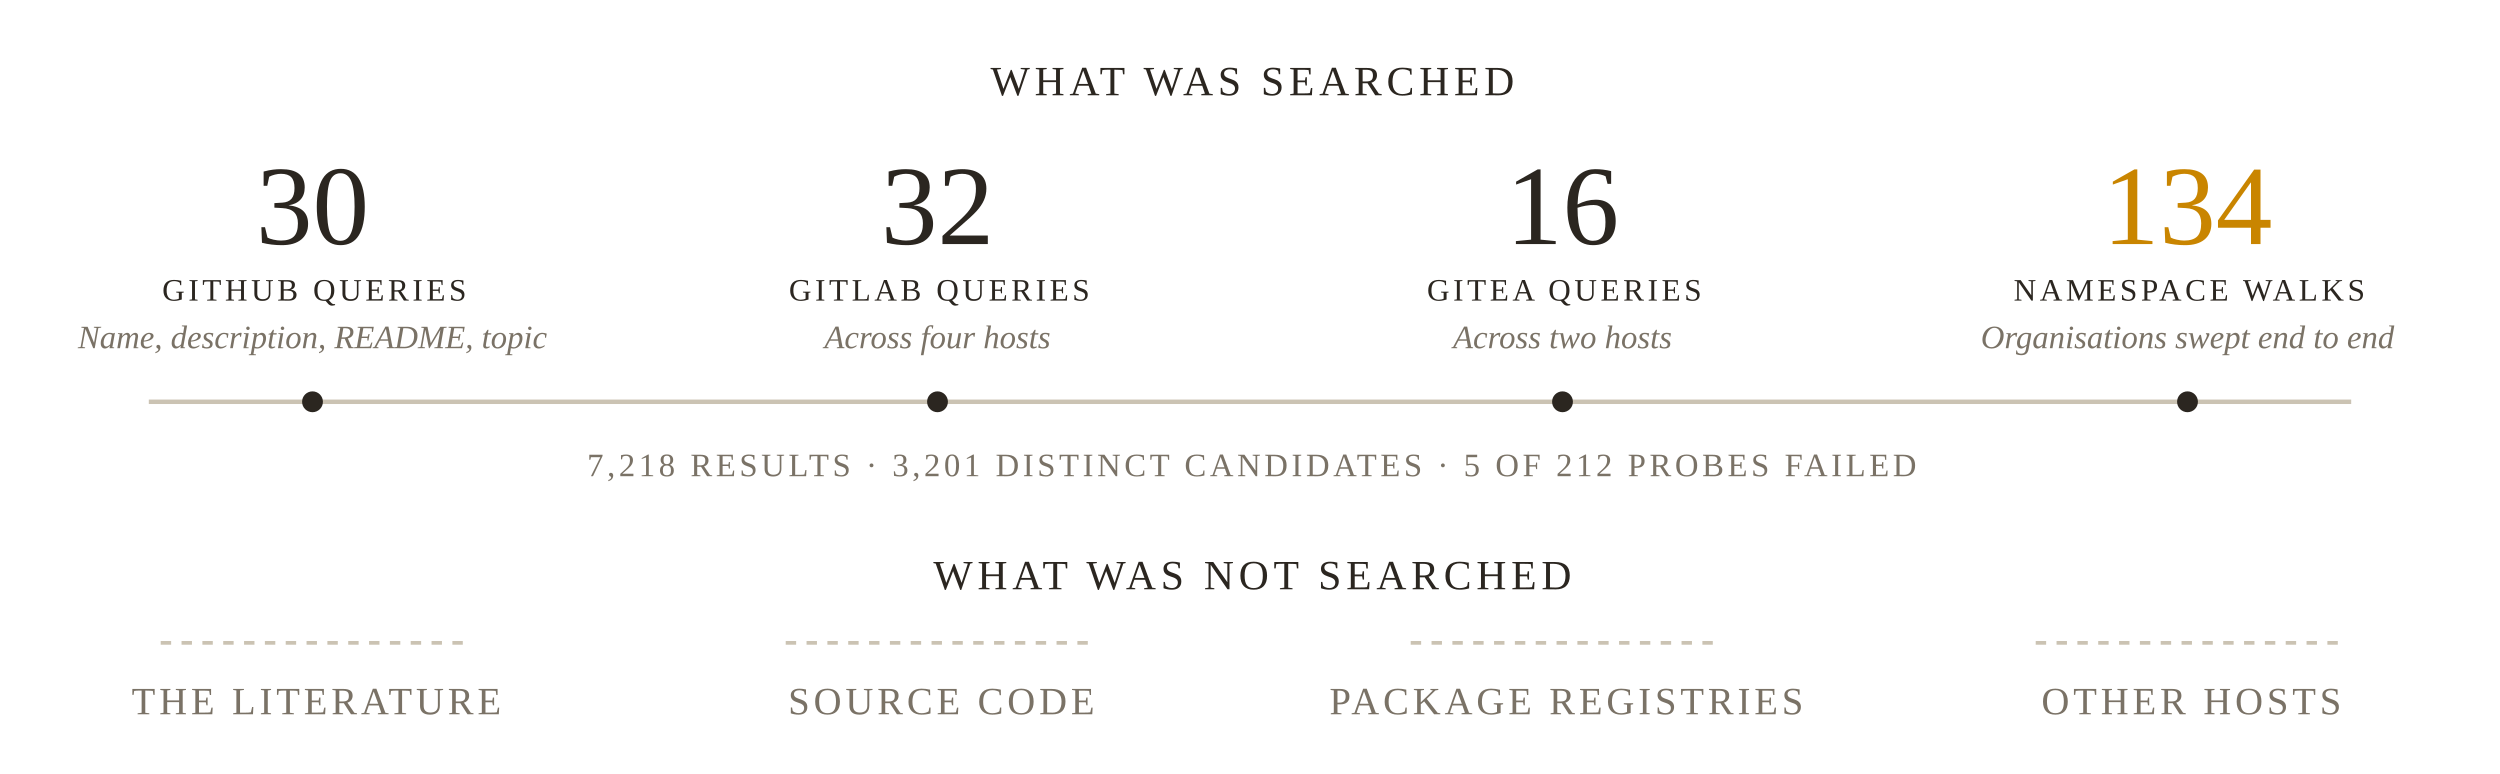
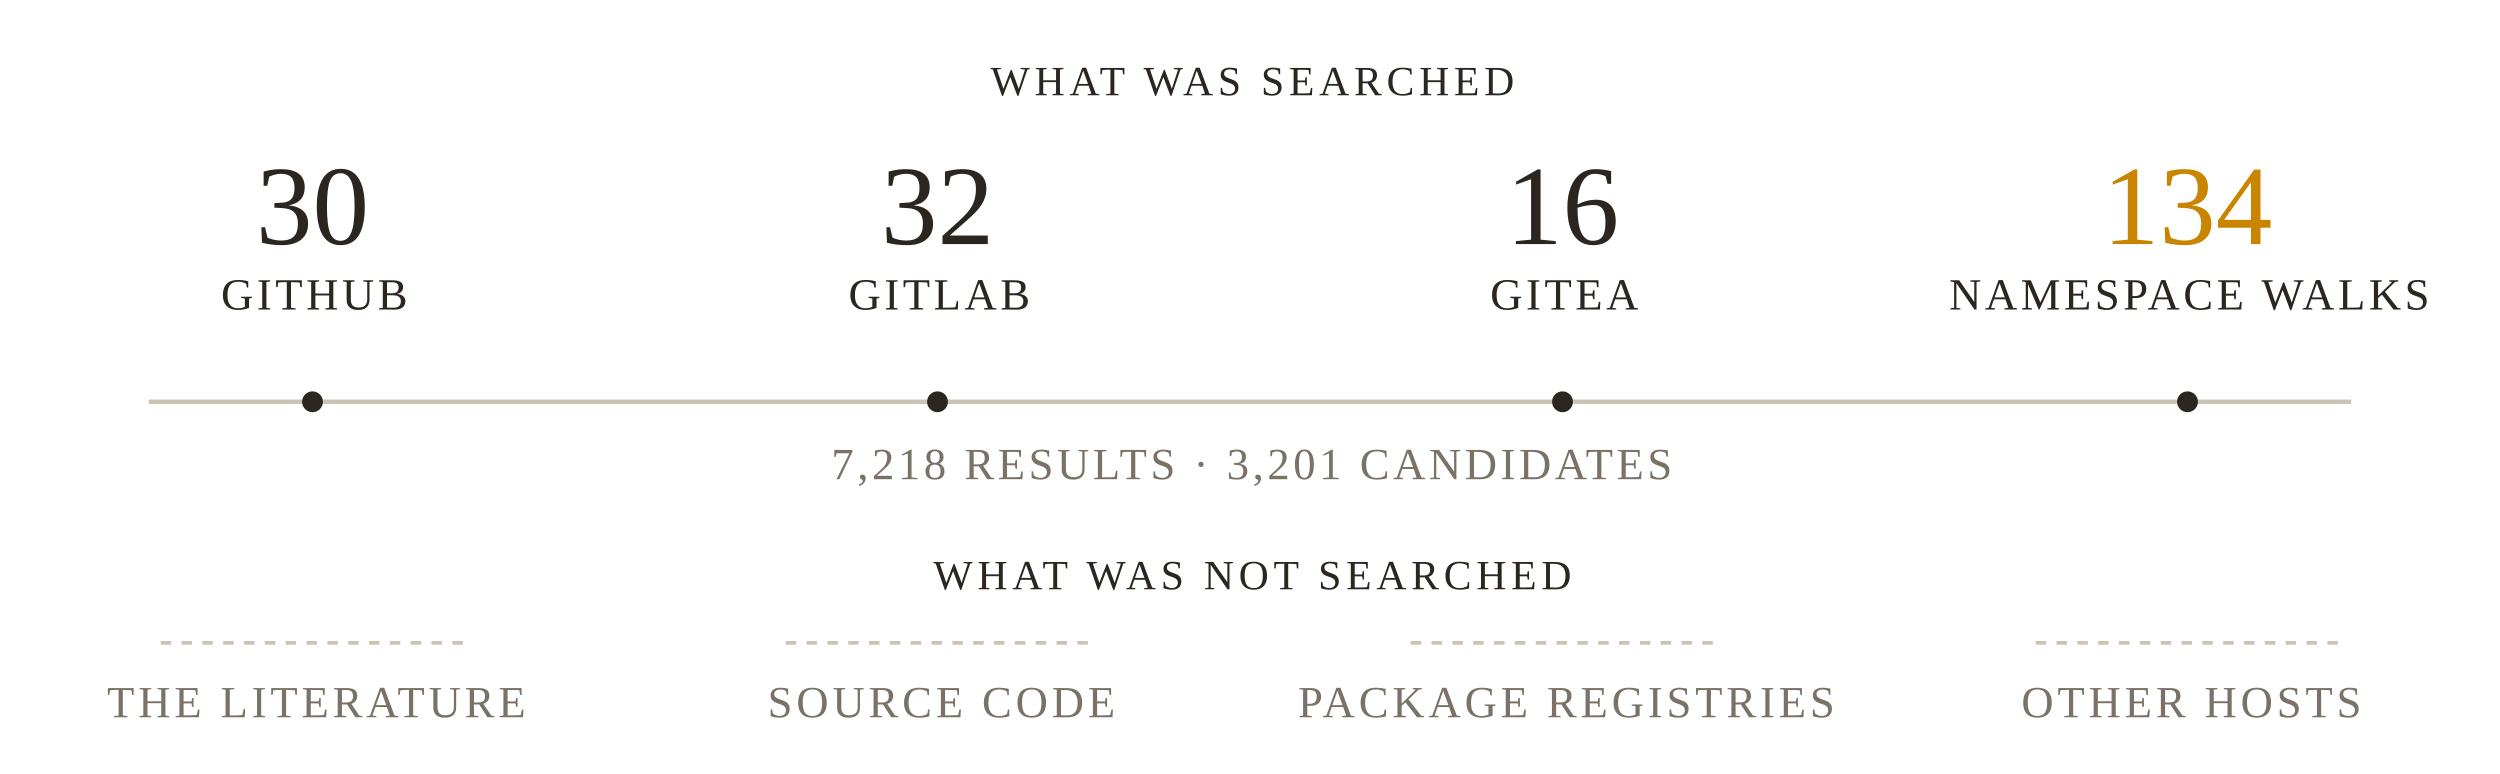
<svg xmlns="http://www.w3.org/2000/svg" version="1.1" width="1680" height="520" viewBox="0 0 1680 520">
  <g font-family="Georgia, 'Times New Roman', serif" text-anchor="middle">
    <text x="841.6" y="64" font-size="28" fill="#2b2620" text-anchor="middle" letter-spacing="3.2">WHAT WAS SEARCHED</text>
    <text x="210" y="164" font-size="76" fill="#2b2620" text-anchor="middle">30</text>
-     <text x="211.2" y="202" font-size="21" fill="#2b2620" text-anchor="middle" letter-spacing="2.4">GITHUB QUERIES</text>
-     <text x="210" y="234" font-size="22" fill="#7a7266" text-anchor="middle" font-style="italic">Name, description, README, topic</text>
+     <text x="211.2" y="208" font-size="30" fill="#2b2620" text-anchor="middle" letter-spacing="2.4">GITHUB</text>
    <text x="630" y="164" font-size="76" fill="#2b2620" text-anchor="middle">32</text>
-     <text x="631.2" y="202" font-size="21" fill="#2b2620" text-anchor="middle" letter-spacing="2.4">GITLAB QUERIES</text>
-     <text x="630" y="234" font-size="22" fill="#7a7266" text-anchor="middle" font-style="italic">Across four hosts</text>
+     <text x="631.2" y="208" font-size="30" fill="#2b2620" text-anchor="middle" letter-spacing="2.4">GITLAB</text>
    <text x="1050" y="164" font-size="76" fill="#2b2620" text-anchor="middle">16</text>
-     <text x="1051.2" y="202" font-size="21" fill="#2b2620" text-anchor="middle" letter-spacing="2.4">GITEA QUERIES</text>
-     <text x="1050" y="234" font-size="22" fill="#7a7266" text-anchor="middle" font-style="italic">Across two hosts</text>
+     <text x="1051.2" y="208" font-size="30" fill="#2b2620" text-anchor="middle" letter-spacing="2.4">GITEA</text>
    <text x="1470" y="164" font-size="76" fill="#c98500" text-anchor="middle">134</text>
-     <text x="1471.2" y="202" font-size="21" fill="#2b2620" text-anchor="middle" letter-spacing="2.4">NAMESPACE WALKS</text>
-     <text x="1470" y="234" font-size="22" fill="#7a7266" text-anchor="middle" font-style="italic">Organisations swept end to end</text>
+     <text x="1471.2" y="208" font-size="30" fill="#2b2620" text-anchor="middle" letter-spacing="2.4">NAMESPACE WALKS</text>
    <path d="M 100,270 L 1580,270" stroke="#cbc3b3" stroke-width="3" fill="none" />
    <circle cx="210" cy="270" r="7" fill="#2b2620" />
    <circle cx="630" cy="270" r="7" fill="#2b2620" />
    <circle cx="1050" cy="270" r="7" fill="#2b2620" />
    <circle cx="1470" cy="270" r="7" fill="#2b2620" />
-     <text x="841.2" y="320" font-size="22" fill="#7a7266" text-anchor="middle" letter-spacing="2.4">7,218 RESULTS · 3,201 DISTINCT CANDIDATES · 5 OF 212 PROBES FAILED</text>
+     <text x="841.2" y="322" font-size="30" fill="#7a7266" text-anchor="middle" letter-spacing="2.4">7,218 RESULTS · 3,201 CANDIDATES</text>
    <text x="841.6" y="396" font-size="28" fill="#2b2620" text-anchor="middle" letter-spacing="3.2">WHAT WAS NOT SEARCHED</text>
    <path d="M 108,432 L 312,432" stroke="#cbc3b3" stroke-width="2.5" fill="none" stroke-dasharray="7 7" />
-     <text x="212.6" y="480" font-size="26" fill="#7a7266" text-anchor="middle" letter-spacing="2.6">THE LITERATURE</text>
+     <text x="212.6" y="482" font-size="30" fill="#7a7266" text-anchor="middle" letter-spacing="2.6">THE LITERATURE</text>
    <path d="M 528,432 L 732,432" stroke="#cbc3b3" stroke-width="2.5" fill="none" stroke-dasharray="7 7" />
-     <text x="632.6" y="480" font-size="26" fill="#7a7266" text-anchor="middle" letter-spacing="2.6">SOURCE CODE</text>
+     <text x="632.6" y="482" font-size="30" fill="#7a7266" text-anchor="middle" letter-spacing="2.6">SOURCE CODE</text>
    <path d="M 948,432 L 1152,432" stroke="#cbc3b3" stroke-width="2.5" fill="none" stroke-dasharray="7 7" />
-     <text x="1052.6" y="480" font-size="26" fill="#7a7266" text-anchor="middle" letter-spacing="2.6">PACKAGE REGISTRIES</text>
+     <text x="1052.6" y="482" font-size="30" fill="#7a7266" text-anchor="middle" letter-spacing="2.6">PACKAGE REGISTRIES</text>
    <path d="M 1368,432 L 1572,432" stroke="#cbc3b3" stroke-width="2.5" fill="none" stroke-dasharray="7 7" />
-     <text x="1472.6" y="480" font-size="26" fill="#7a7266" text-anchor="middle" letter-spacing="2.6">OTHER HOSTS</text>
+     <text x="1472.6" y="482" font-size="30" fill="#7a7266" text-anchor="middle" letter-spacing="2.6">OTHER HOSTS</text>
  </g>
</svg>
